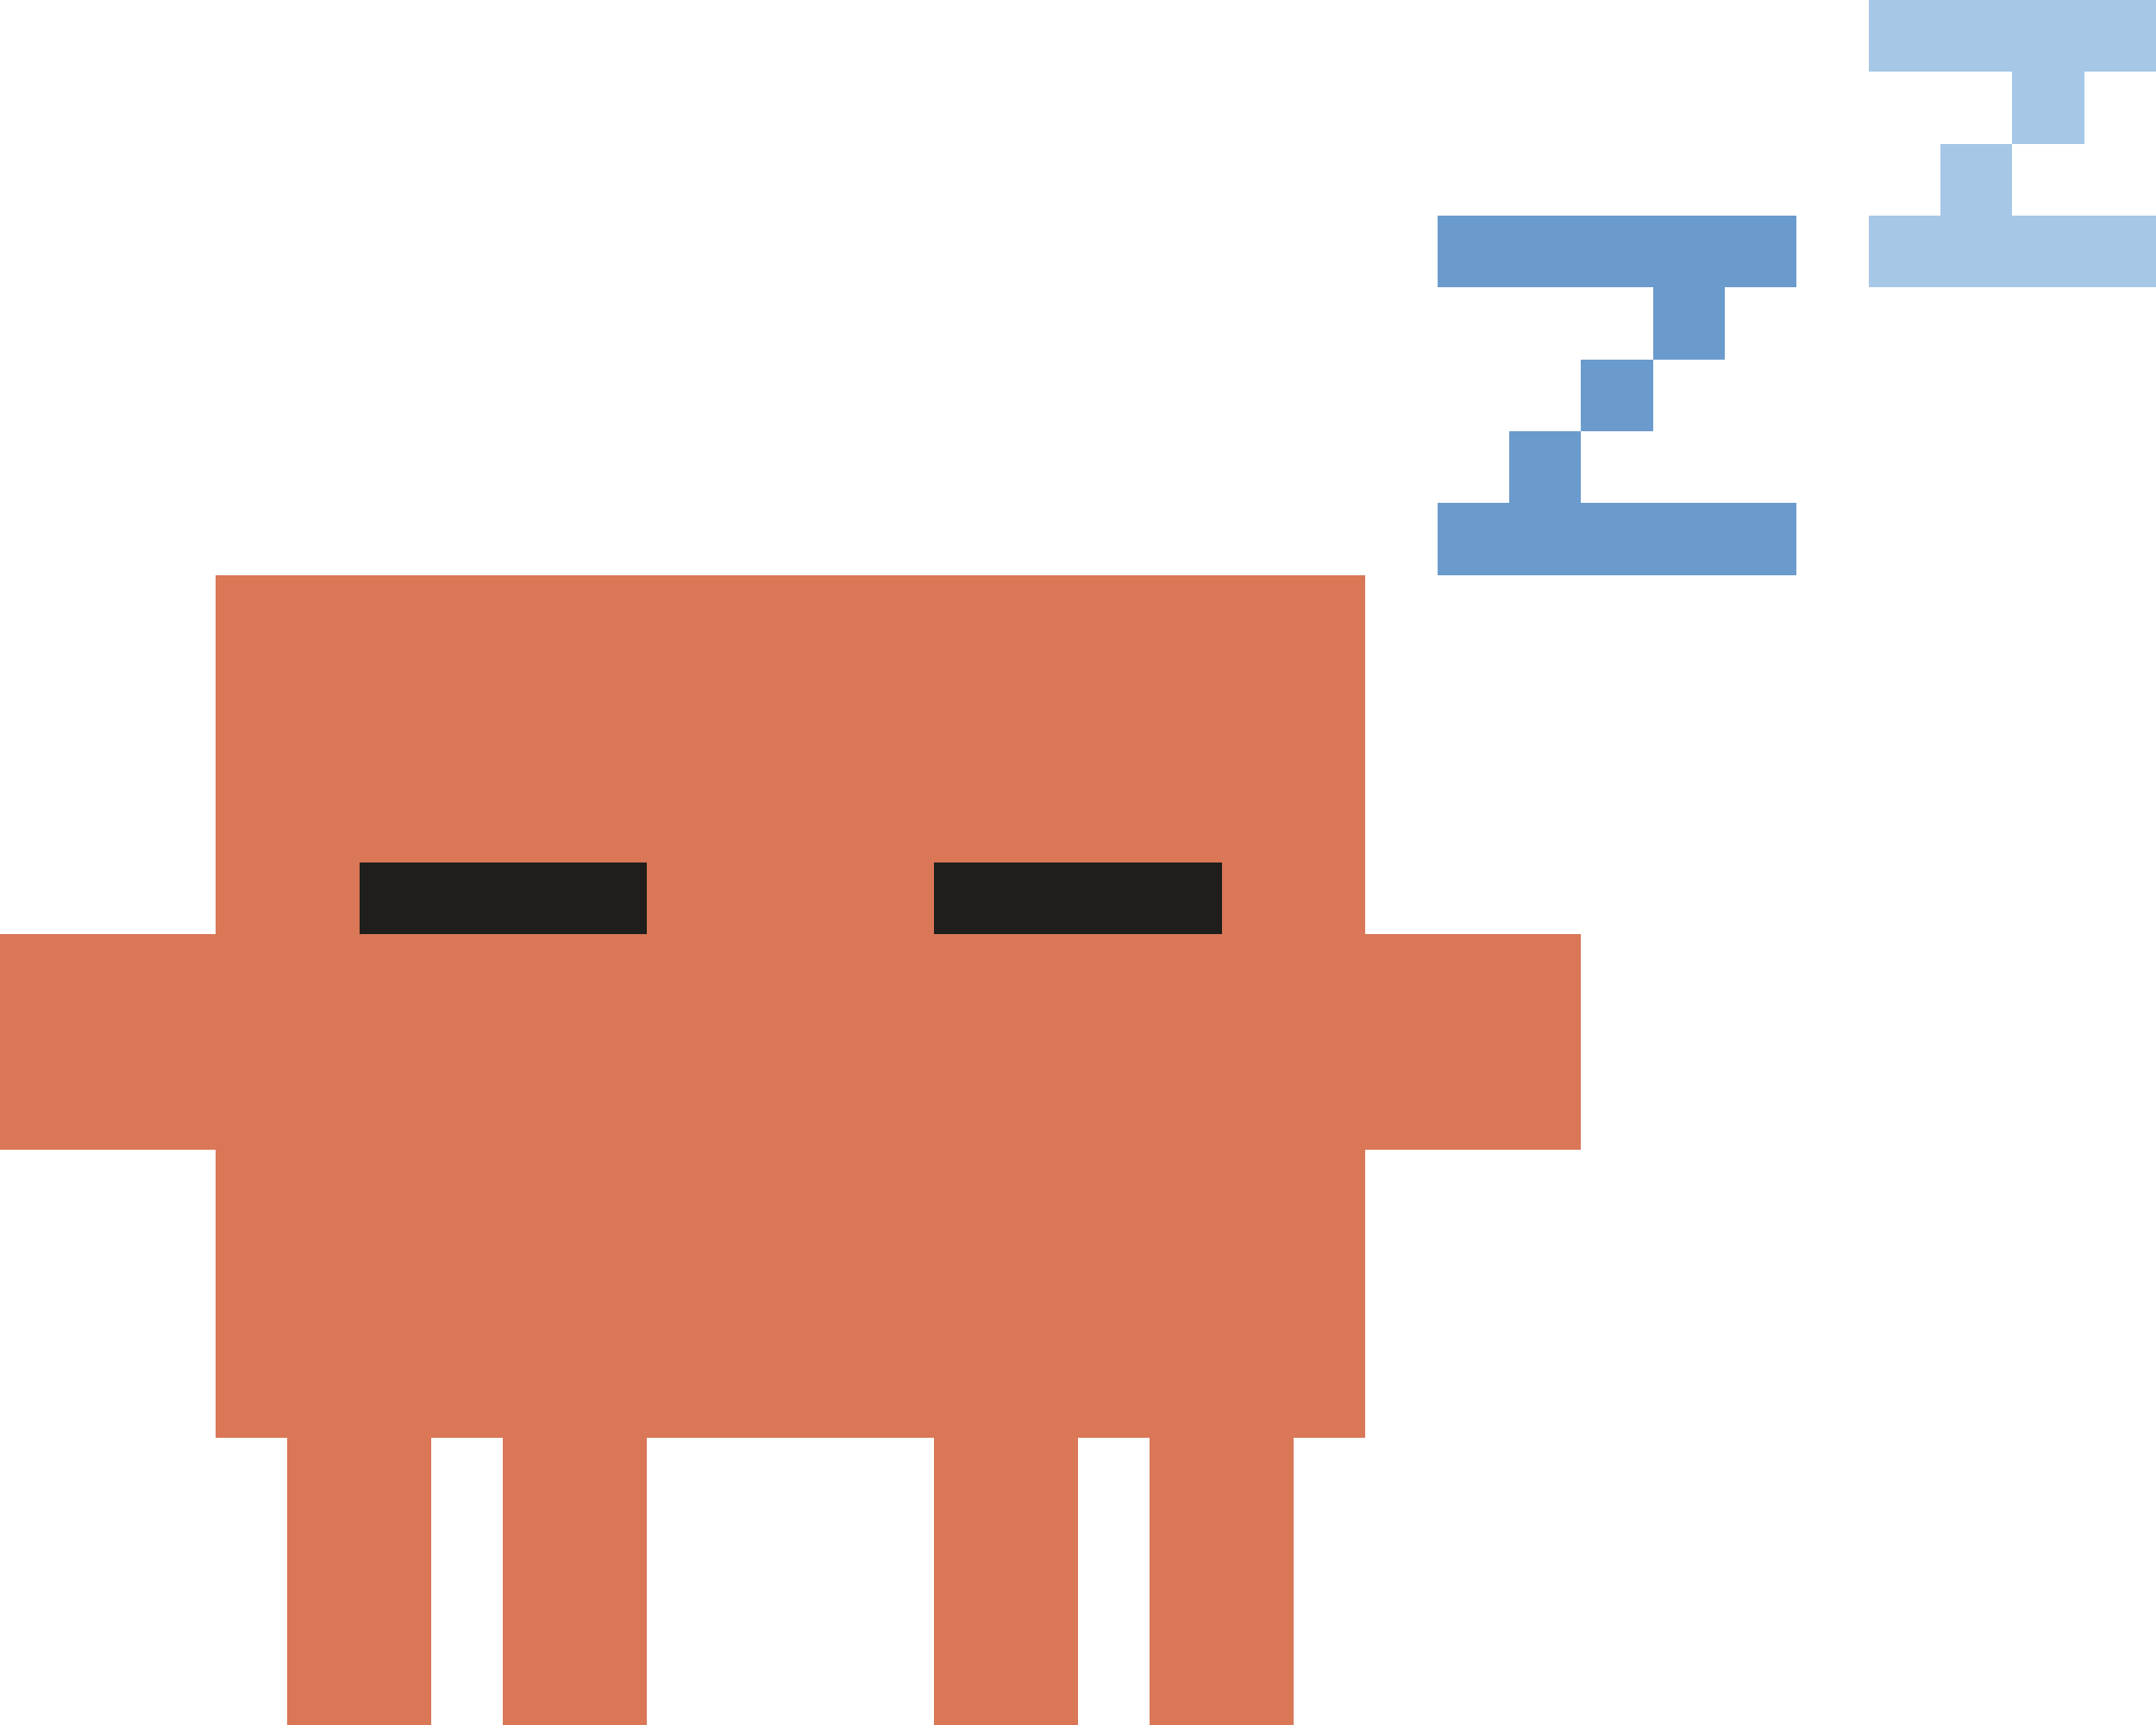
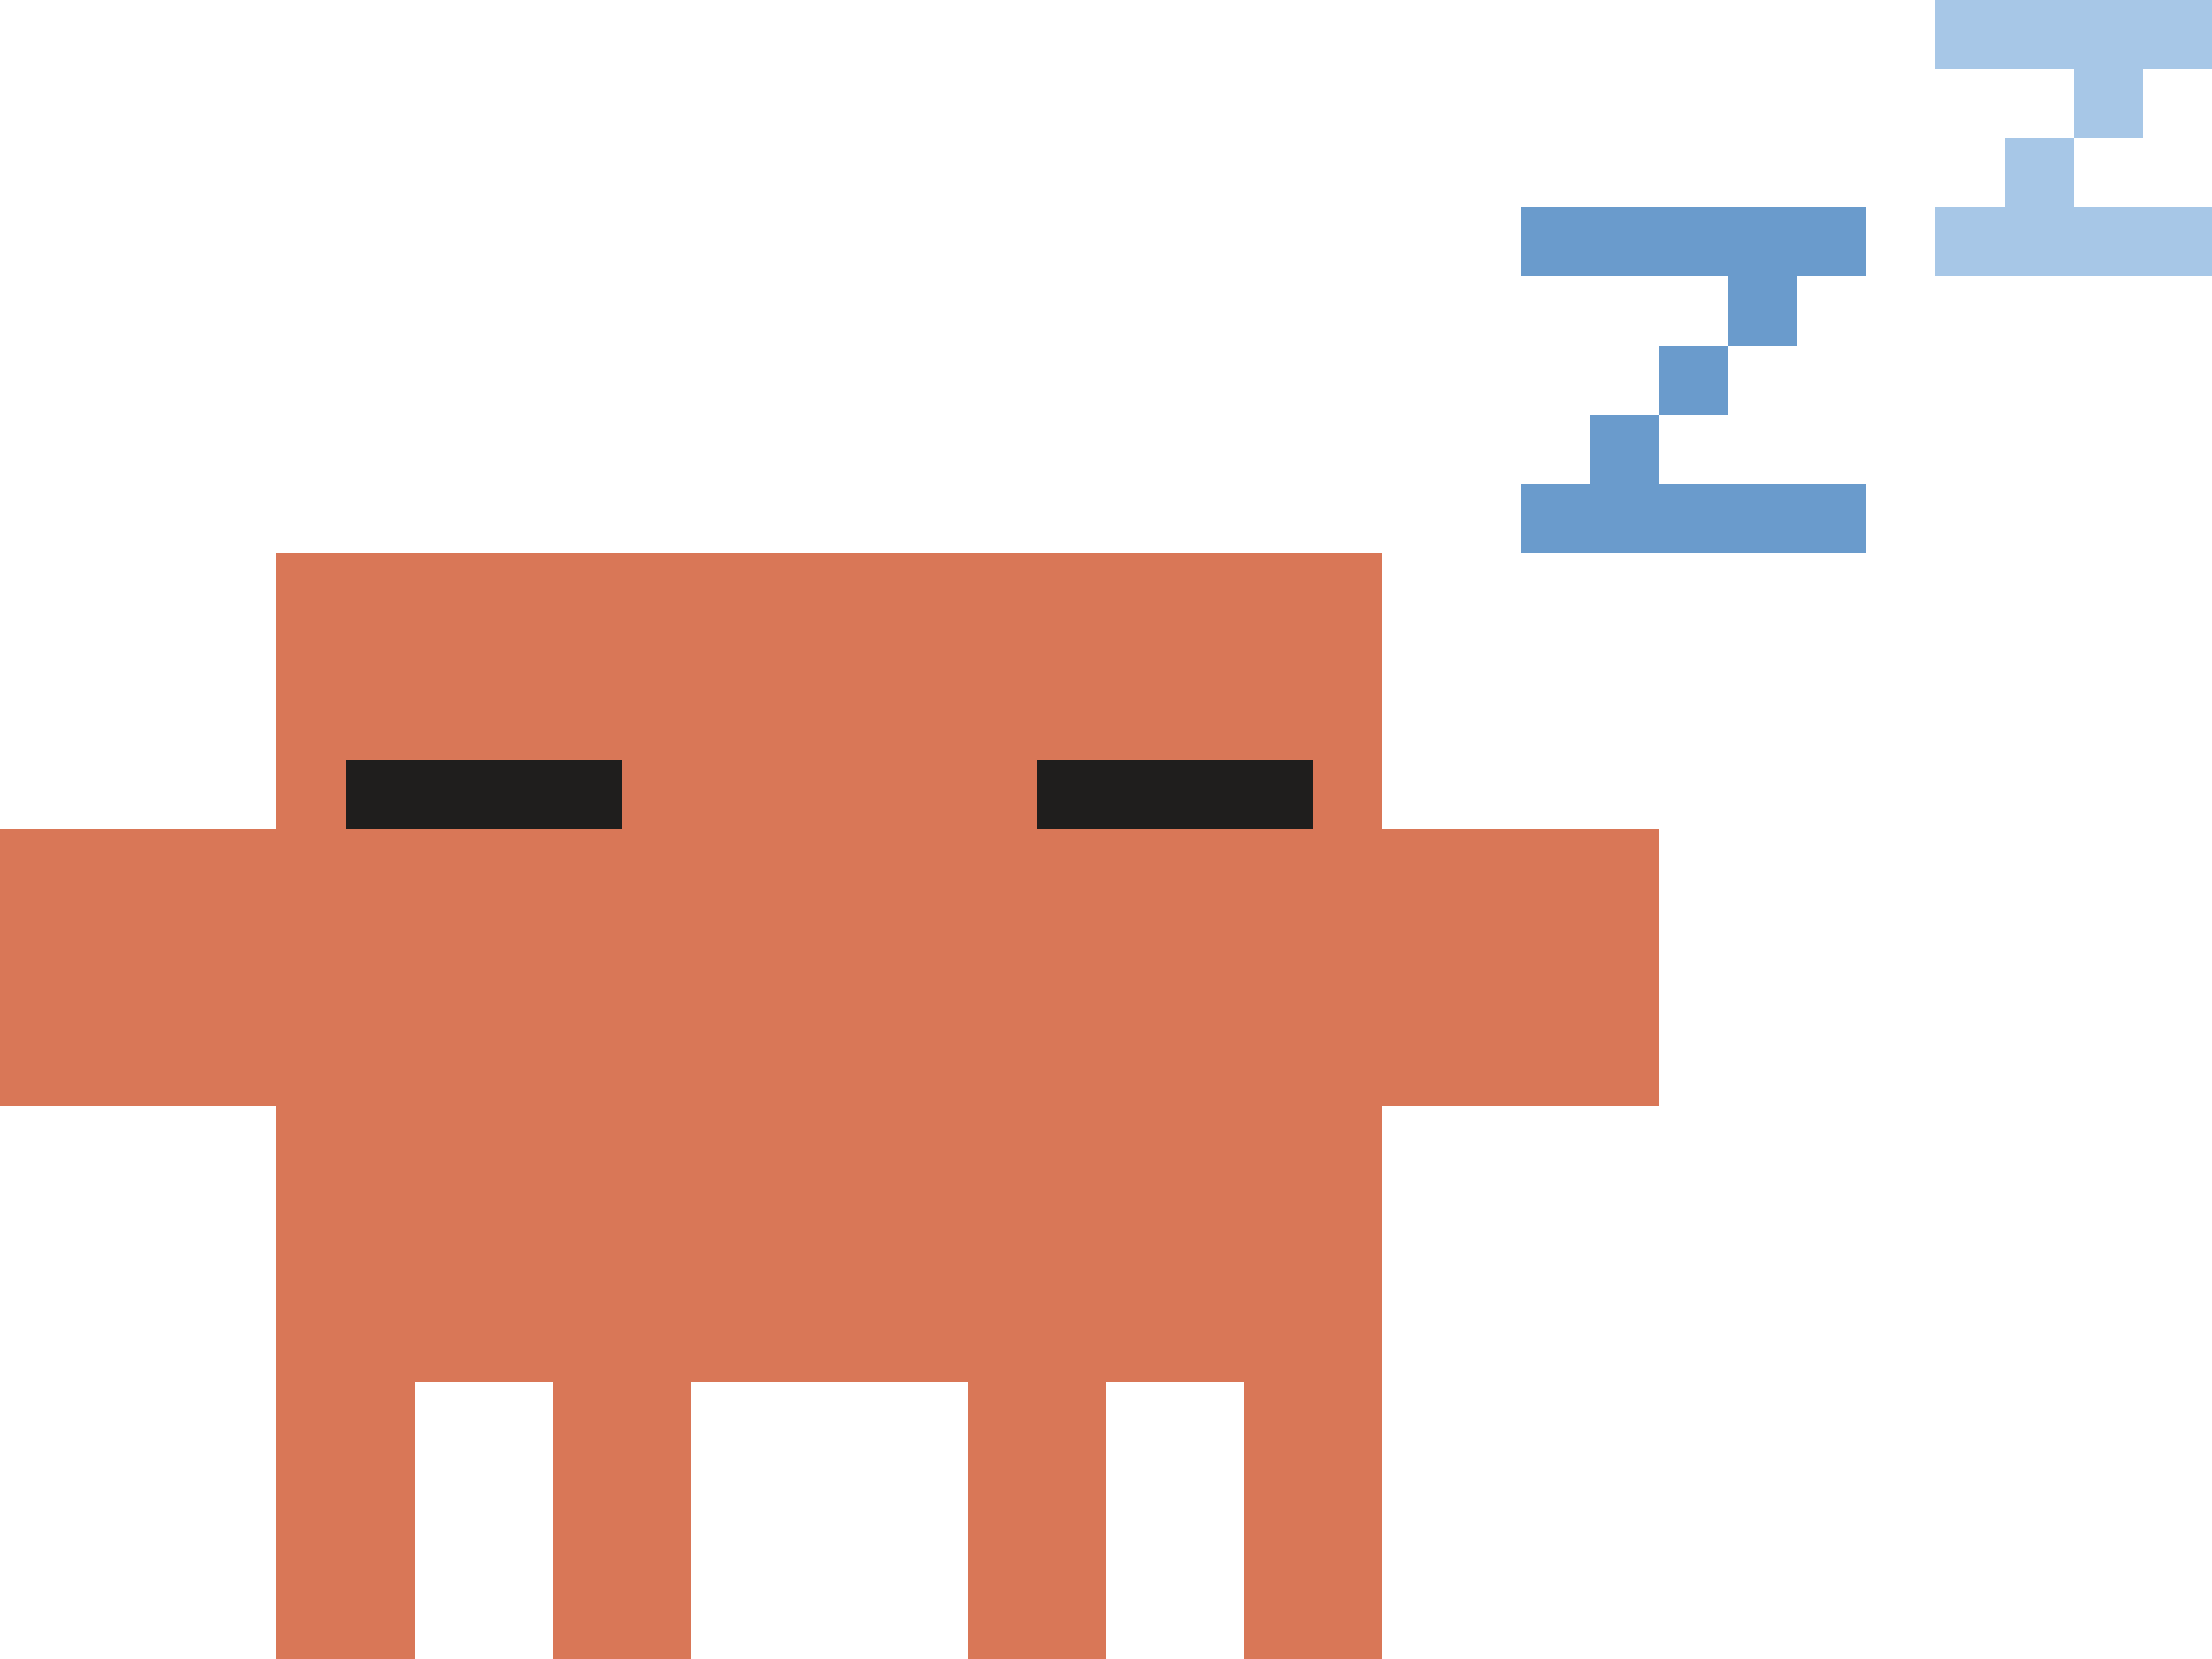
- <svg xmlns="http://www.w3.org/2000/svg" viewBox="0 0 30 24" width="480" height="384" shape-rendering="crispEdges">
-   <path fill="#A7C7E7" d="M26 0h4v1h-4zM28 1h1v1h-1zM27 2h1v1h-1zM26 3h4v1h-4z" />
-   <path fill="#6A9BCC" d="M20 3h5v1h-5zM23 4h1v1h-1zM22 5h1v1h-1zM21 6h1v1h-1zM20 7h5v1h-5z" />
-   <path fill="#D97757" d="M3 8h16v4h-16zM3 12h2v1h-2zM9 12h4v1h-4zM17 12h2v1h-2zM0 13h22v3h-22zM3 16h16v4h-16zM4 20h2v4h-2zM7 20h2v4h-2zM13 20h2v4h-2zM16 20h2v4h-2z" />
-   <path fill="#1F1E1D" d="M5 12h4v1h-4zM13 12h4v1h-4z" />
+ <svg xmlns="http://www.w3.org/2000/svg" viewBox="0 0 32 24" width="512" height="384" shape-rendering="crispEdges">
+   <path fill="#A7C7E7" d="M28 0h4v1h-4zM30 1h1v1h-1zM29 2h1v1h-1zM28 3h4v1h-4z" />
+   <path fill="#6A9BCC" d="M22 3h5v1h-5zM25 4h1v1h-1zM24 5h1v1h-1zM23 6h1v1h-1zM22 7h5v1h-5z" />
+   <path fill="#D97757" d="M4 8h16v3h-16zM4 11h1v1h-1zM9 11h6v1h-6zM19 11h1v1h-1zM0 12h24v4h-24zM4 16h16v4h-16zM4 20h2v4h-2zM8 20h2v4h-2zM14 20h2v4h-2zM18 20h2v4h-2z" />
+   <path fill="#1F1E1D" d="M5 11h4v1h-4zM15 11h4v1h-4z" />
</svg>
